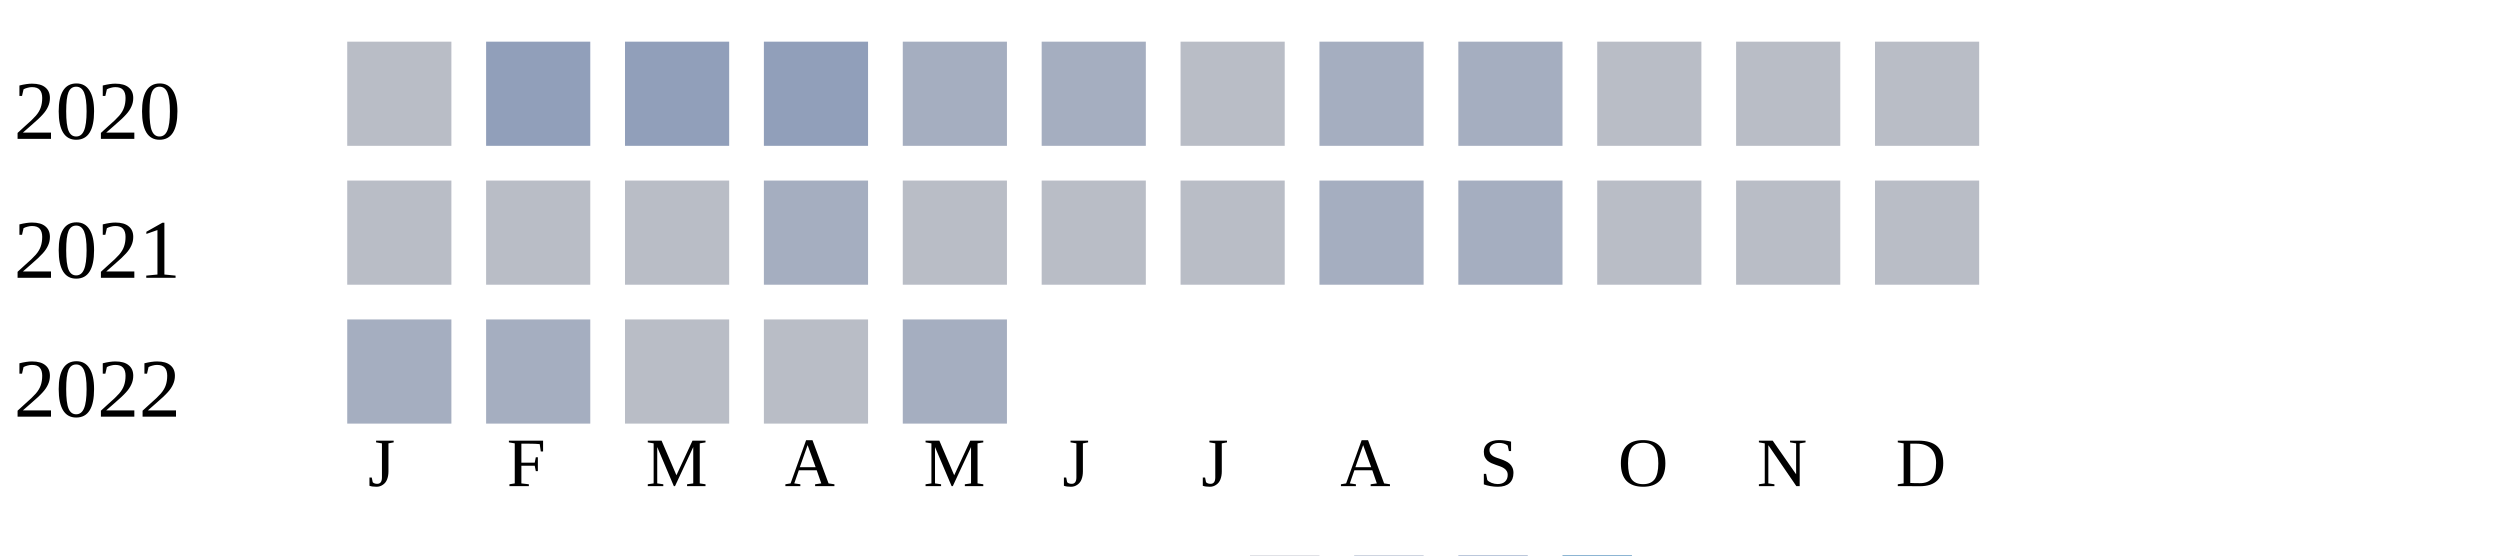
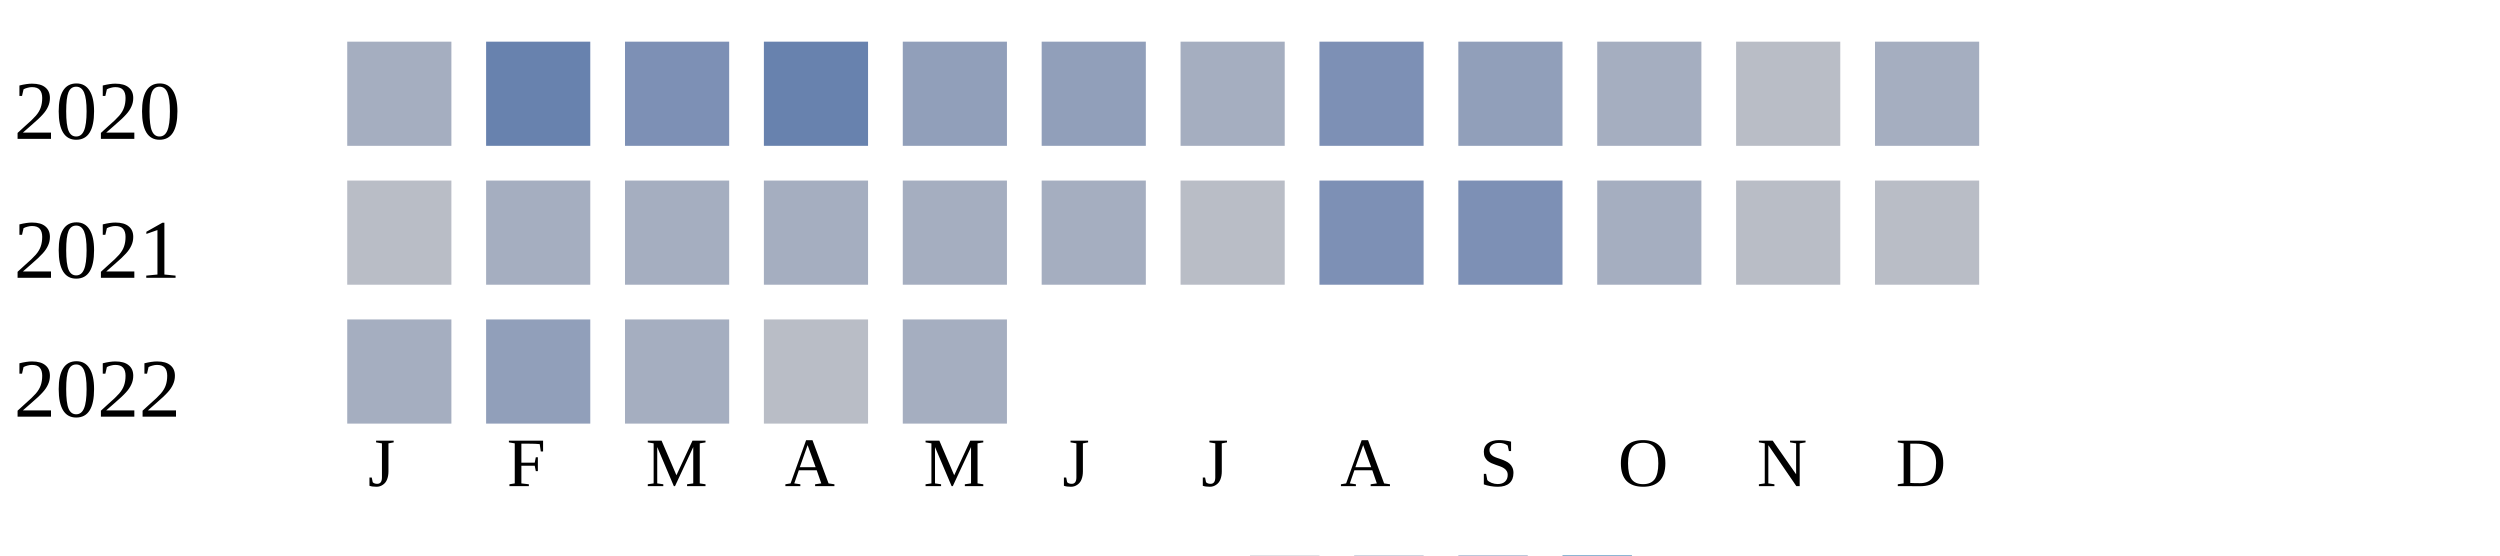
<svg xmlns="http://www.w3.org/2000/svg" width="360" height="80">
  <g transform="translate(0 0)">
    <text x="2" y="20">2020</text>
-     <rect x="50" y="6" width="15" height="15" fill="#b9bdc6" />
-     <rect x="70" y="6" width="15" height="15" fill="#919fba" />
-     <rect x="90" y="6" width="15" height="15" fill="#919fba" />
-     <rect x="110" y="6" width="15" height="15" fill="#919fba" />
-     <rect x="130" y="6" width="15" height="15" fill="#a5aec0" />
-     <rect x="150" y="6" width="15" height="15" fill="#a5aec0" />
-     <rect x="170" y="6" width="15" height="15" fill="#b9bdc6" />
-     <rect x="190" y="6" width="15" height="15" fill="#a5aec0" />
-     <rect x="210" y="6" width="15" height="15" fill="#a5aec0" />
-     <rect x="230" y="6" width="15" height="15" fill="#b9bdc6" />
+     <rect x="50" y="6" width="15" height="15" fill="#a5aec0" />
+     <rect x="70" y="6" width="15" height="15" fill="#6882ae" />
+     <rect x="90" y="6" width="15" height="15" fill="#7d90b5" />
+     <rect x="110" y="6" width="15" height="15" fill="#6882ae" />
+     <rect x="130" y="6" width="15" height="15" fill="#919fba" />
+     <rect x="150" y="6" width="15" height="15" fill="#919fba" />
+     <rect x="170" y="6" width="15" height="15" fill="#a5aec0" />
+     <rect x="190" y="6" width="15" height="15" fill="#7d90b5" />
+     <rect x="210" y="6" width="15" height="15" fill="#919fba" />
+     <rect x="230" y="6" width="15" height="15" fill="#a5aec0" />
    <rect x="250" y="6" width="15" height="15" fill="#b9bdc6" />
-     <rect x="270" y="6" width="15" height="15" fill="#b9bdc6" />
+     <rect x="270" y="6" width="15" height="15" fill="#a5aec0" />
  </g>
  <g transform="translate(0 20)">
    <text x="2" y="20">2021</text>
    <rect x="50" y="6" width="15" height="15" fill="#b9bdc6" />
-     <rect x="70" y="6" width="15" height="15" fill="#b9bdc6" />
-     <rect x="90" y="6" width="15" height="15" fill="#b9bdc6" />
+     <rect x="70" y="6" width="15" height="15" fill="#a5aec0" />
+     <rect x="90" y="6" width="15" height="15" fill="#a5aec0" />
    <rect x="110" y="6" width="15" height="15" fill="#a5aec0" />
-     <rect x="130" y="6" width="15" height="15" fill="#b9bdc6" />
-     <rect x="150" y="6" width="15" height="15" fill="#b9bdc6" />
+     <rect x="130" y="6" width="15" height="15" fill="#a5aec0" />
+     <rect x="150" y="6" width="15" height="15" fill="#a5aec0" />
    <rect x="170" y="6" width="15" height="15" fill="#b9bdc6" />
-     <rect x="190" y="6" width="15" height="15" fill="#a5aec0" />
-     <rect x="210" y="6" width="15" height="15" fill="#a5aec0" />
-     <rect x="230" y="6" width="15" height="15" fill="#b9bdc6" />
+     <rect x="190" y="6" width="15" height="15" fill="#7d90b5" />
+     <rect x="210" y="6" width="15" height="15" fill="#7d90b5" />
+     <rect x="230" y="6" width="15" height="15" fill="#a5aec0" />
    <rect x="250" y="6" width="15" height="15" fill="#b9bdc6" />
    <rect x="270" y="6" width="15" height="15" fill="#b9bdc6" />
  </g>
  <g transform="translate(0 40)">
    <text x="2" y="20">2022</text>
    <rect x="50" y="6" width="15" height="15" fill="#a5aec0" />
-     <rect x="70" y="6" width="15" height="15" fill="#a5aec0" />
-     <rect x="90" y="6" width="15" height="15" fill="#b9bdc6" />
+     <rect x="70" y="6" width="15" height="15" fill="#919fba" />
+     <rect x="90" y="6" width="15" height="15" fill="#a5aec0" />
    <rect x="110" y="6" width="15" height="15" fill="#b9bdc6" />
    <rect x="130" y="6" width="15" height="15" fill="#a5aec0" />
  </g>
  <text style="font-size: 10px; text-align: center" x="53" y="70">J</text>
  <text style="font-size: 10px; text-align: center" x="73" y="70">F</text>
  <text style="font-size: 10px; text-align: center" x="93" y="70">M</text>
  <text style="font-size: 10px; text-align: center" x="113" y="70">A</text>
  <text style="font-size: 10px; text-align: center" x="133" y="70">M</text>
  <text style="font-size: 10px; text-align: center" x="153" y="70">J</text>
  <text style="font-size: 10px; text-align: center" x="173" y="70">J</text>
  <text style="font-size: 10px; text-align: center" x="193" y="70">A</text>
  <text style="font-size: 10px; text-align: center" x="213" y="70">S</text>
  <text style="font-size: 10px; text-align: center" x="233" y="70">O</text>
  <text style="font-size: 10px; text-align: center" x="253" y="70">N</text>
  <text style="font-size: 10px; text-align: center" x="273" y="70">D</text>
  <text style="font-size: 10px;" x="155" y="89">Less</text>
  <rect fill="#b9bdc6" width="10" height="10" x="180" y="80" />
  <rect fill="#919fba" width="10" height="10" x="195" y="80" />
  <rect fill="#6882ae" width="10" height="10" x="210" y="80" />
  <rect fill="#005a9c" width="10" height="10" x="225" y="80" />
  <text x="240" y="89" style="font-size: 10px;">More</text>
</svg>
